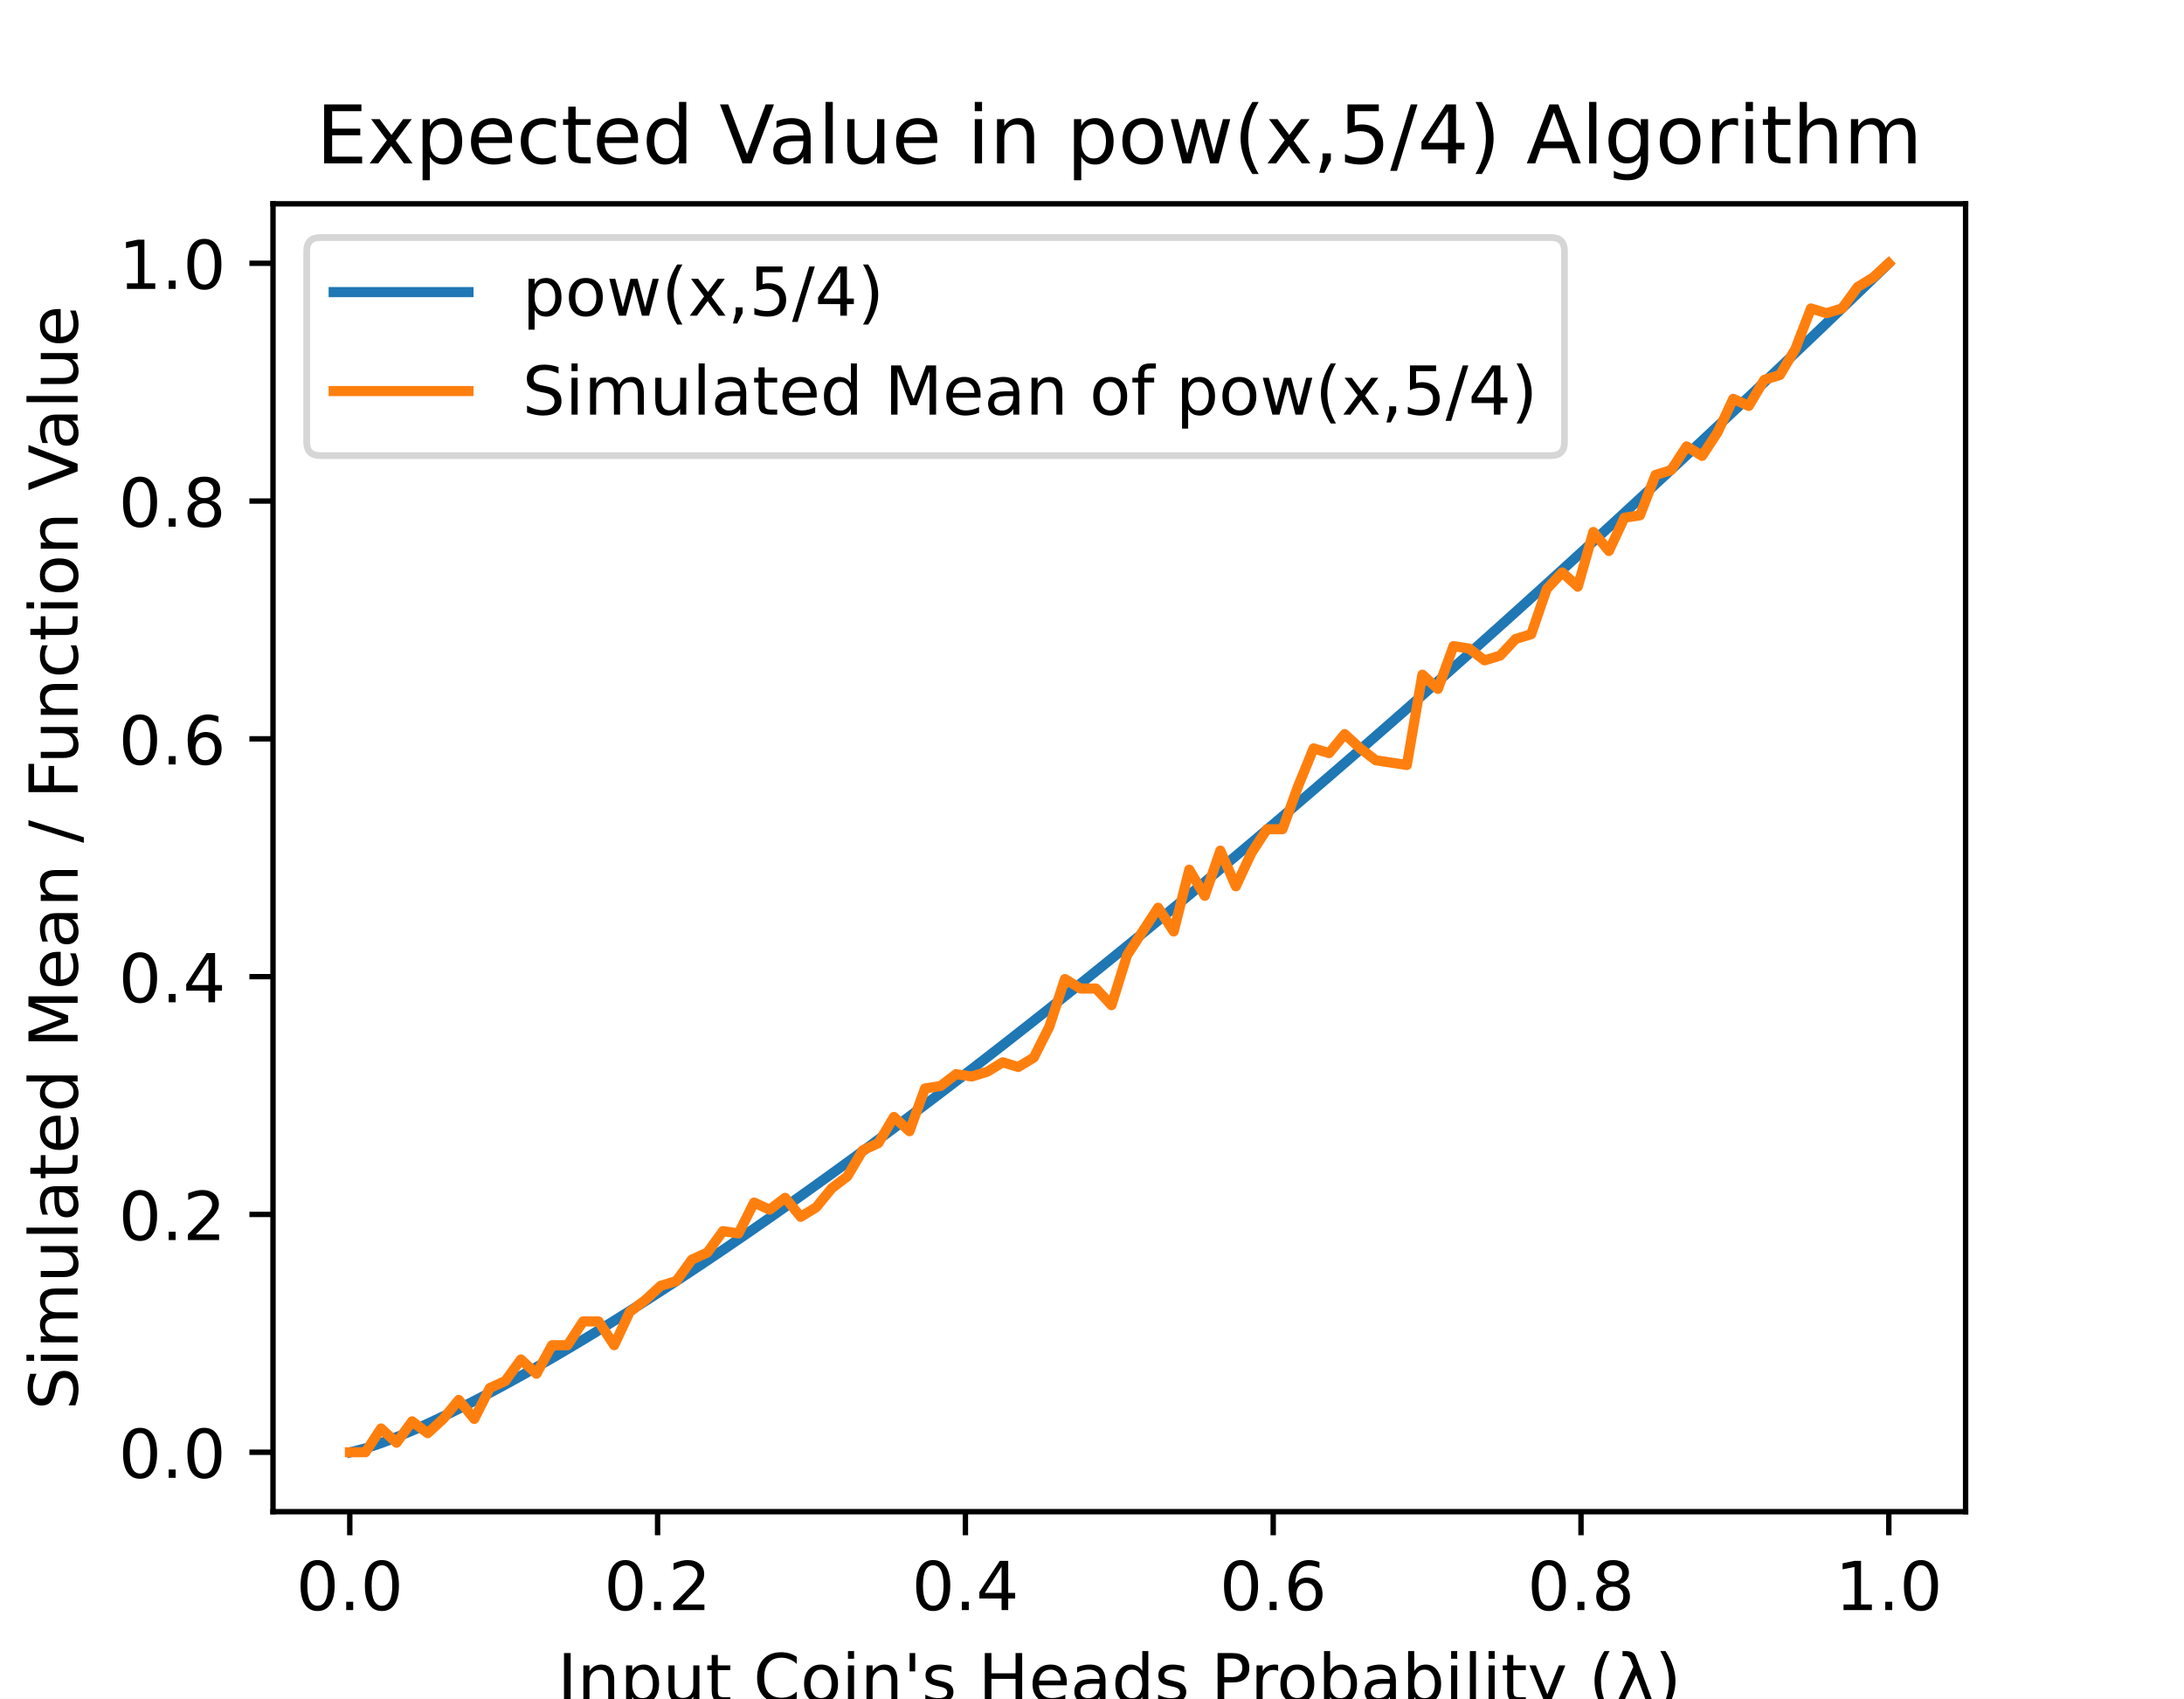
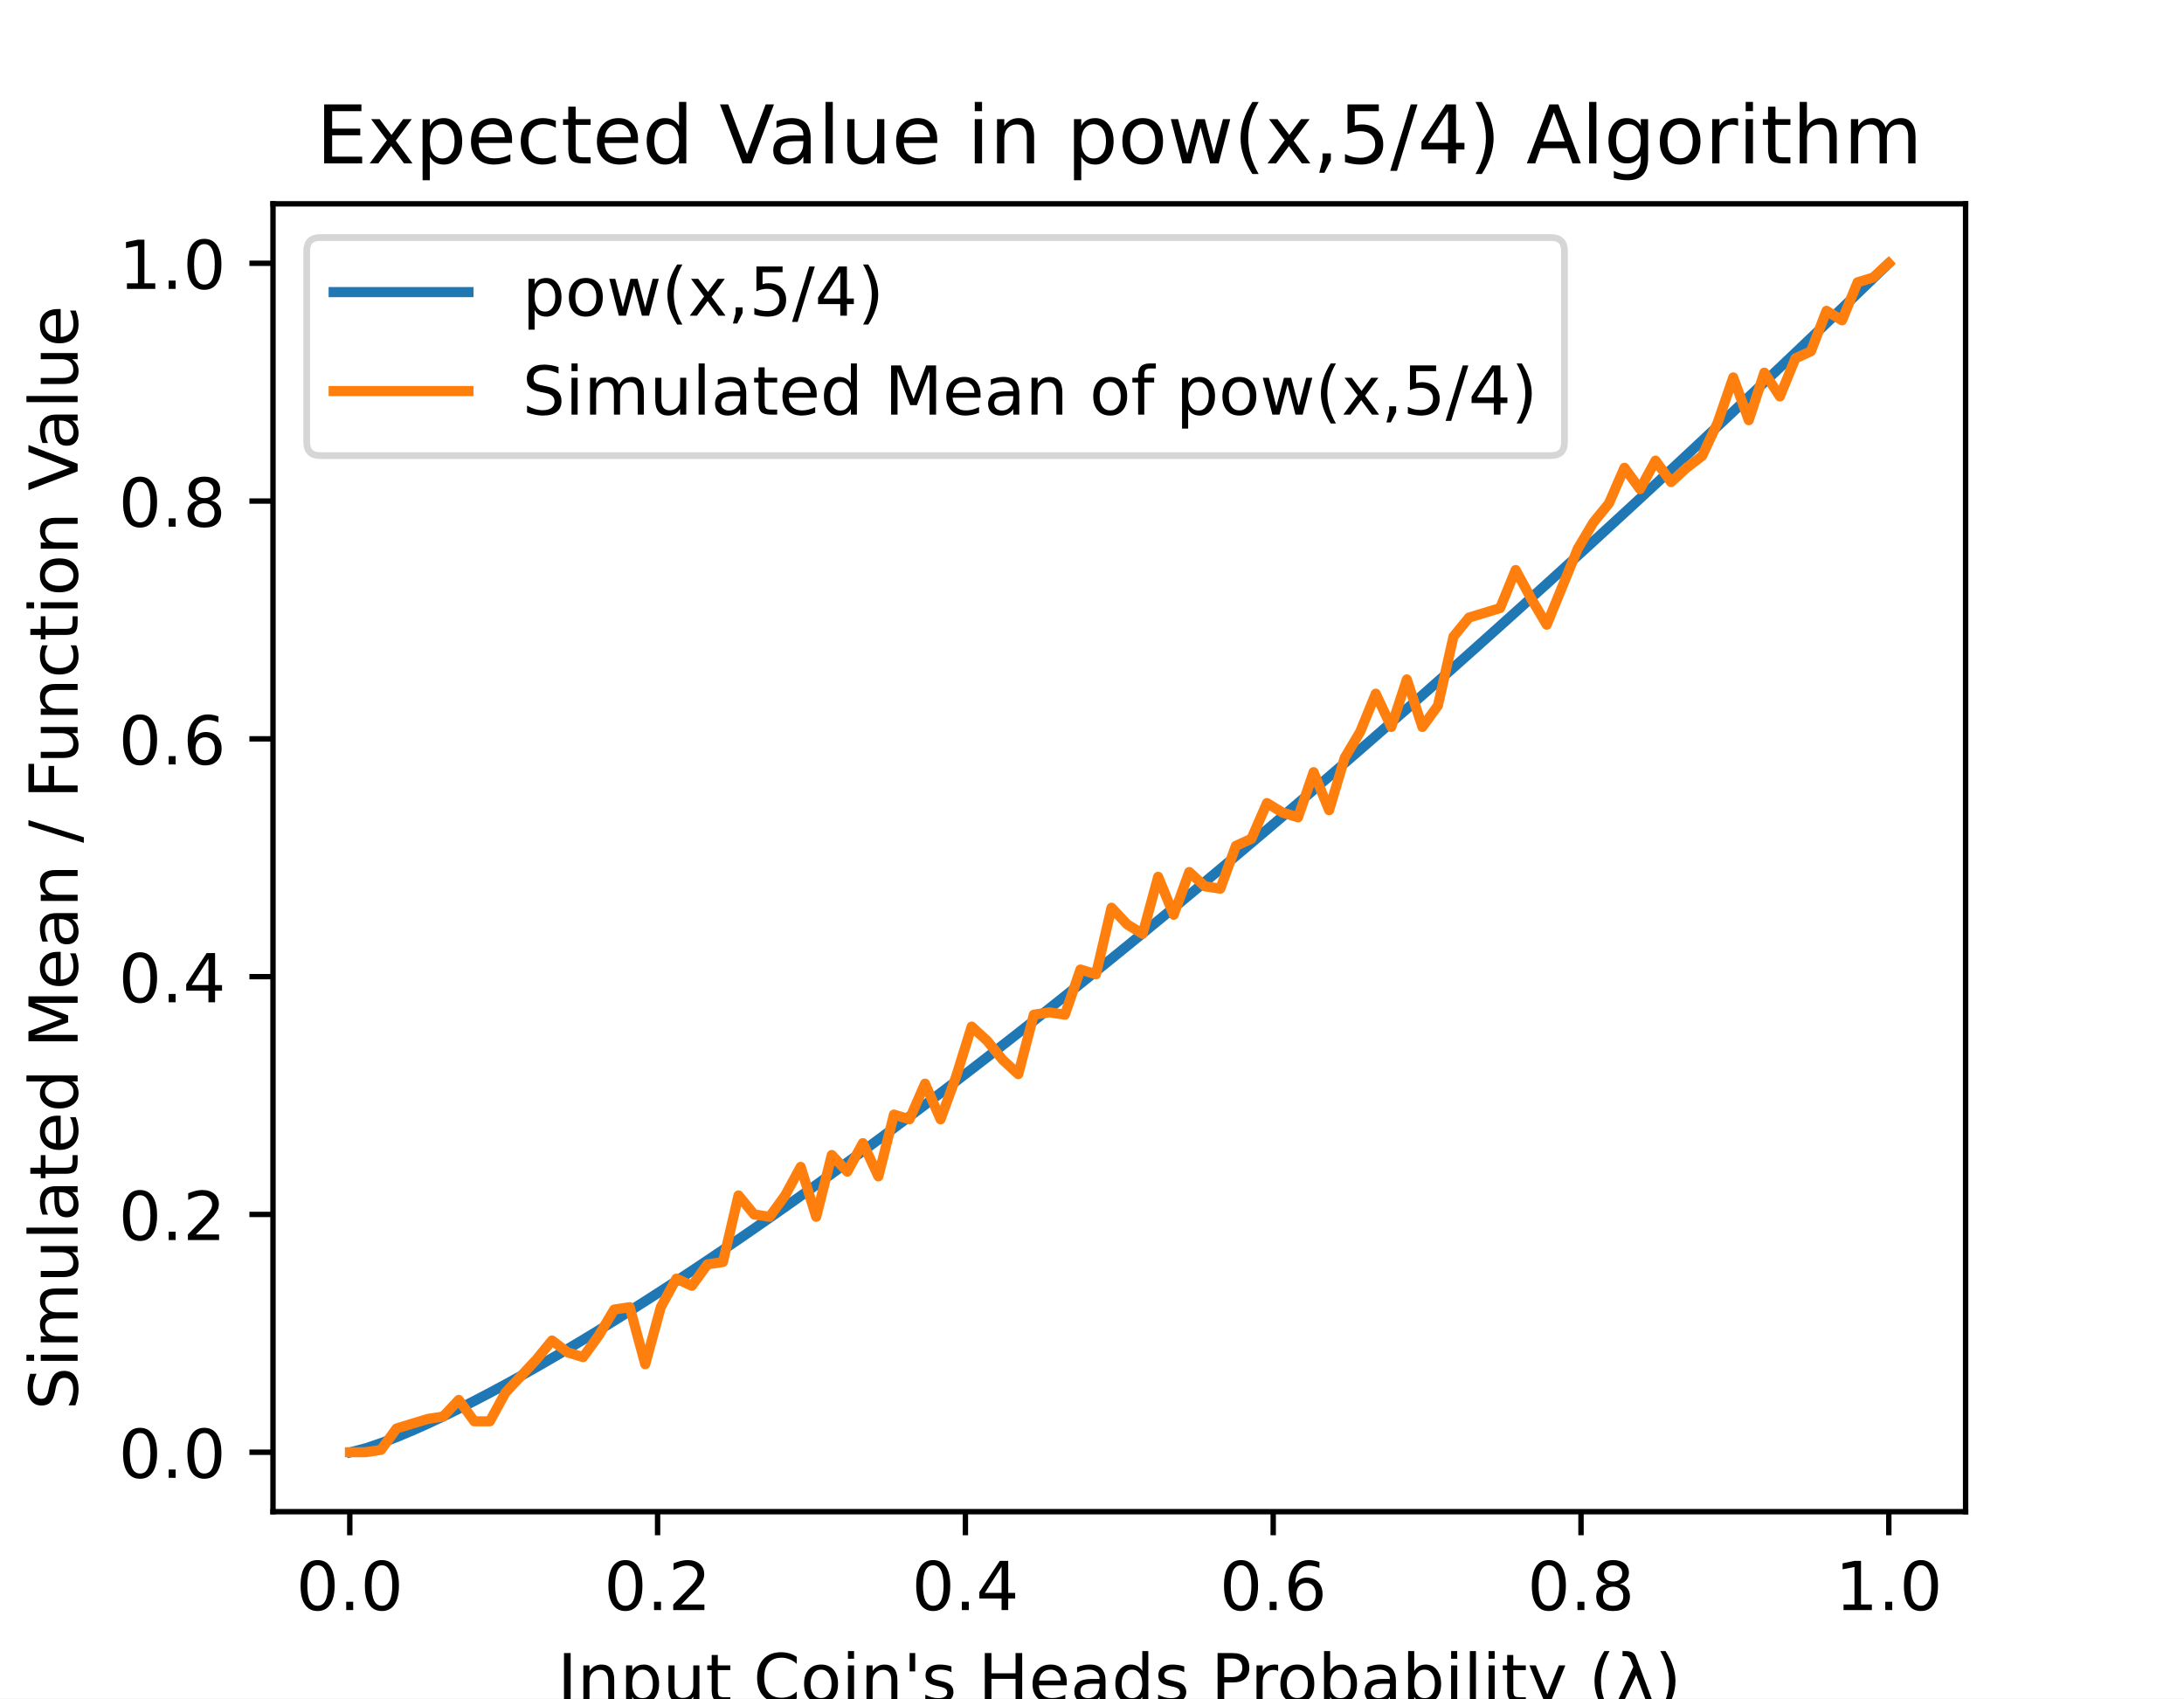
<svg xmlns="http://www.w3.org/2000/svg" xmlns:xlink="http://www.w3.org/1999/xlink" height="252pt" version="1.1" viewBox="0 0 324 252" width="324pt">
  <defs>
    <style type="text/css">
*{stroke-linecap:butt;stroke-linejoin:round;}
  </style>
  </defs>
  <g id="figure_1">
    <g id="patch_1">
      <path d="M 0 252  L 324 252  L 324 0  L 0 0  z " style="fill:#ffffff;" />
    </g>
    <g id="axes_1">
      <g id="patch_2">
        <path d="M 40.5 224.28  L 291.6 224.28  L 291.6 30.24  L 40.5 30.24  z " style="fill:#ffffff;" />
      </g>
      <g id="matplotlib.axis_1">
        <g id="xtick_1">
          <g id="line2d_1">
            <defs>
-               <path d="M 0 0  L 0 3.5  " id="m64fa89498a" style="stroke:#000000;stroke-width:0.8;" />
+               <path d="M 0 0  L 0 3.5  " id="m02842585cb" style="stroke:#000000;stroke-width:0.8;" />
            </defs>
            <g>
-               <use style="stroke:#000000;stroke-width:0.8;" x="51.891" xlink:href="#m64fa89498a" y="224.28" />
+               <use style="stroke:#000000;stroke-width:0.8;" x="51.891" xlink:href="#m02842585cb" y="224.28" />
            </g>
          </g>
          <g id="text_1">
            <text style="font-family:DejaVu Sans;font-size:10px;font-style:normal;font-weight:normal;text-anchor:middle;" transform="rotate(-0, 51.89081, 238.8784)" x="51.891" y="238.878">0.0</text>
          </g>
        </g>
        <g id="xtick_2">
          <g id="line2d_2">
            <g>
-               <use style="stroke:#000000;stroke-width:0.8;" x="97.554" xlink:href="#m64fa89498a" y="224.28" />
+               <use style="stroke:#000000;stroke-width:0.8;" x="97.554" xlink:href="#m02842585cb" y="224.28" />
            </g>
          </g>
          <g id="text_2">
            <text style="font-family:DejaVu Sans;font-size:10px;font-style:normal;font-weight:normal;text-anchor:middle;" transform="rotate(-0, 97.55448, 238.8784)" x="97.554" y="238.878">0.2</text>
          </g>
        </g>
        <g id="xtick_3">
          <g id="line2d_3">
            <g>
-               <use style="stroke:#000000;stroke-width:0.8;" x="143.218" xlink:href="#m64fa89498a" y="224.28" />
+               <use style="stroke:#000000;stroke-width:0.8;" x="143.218" xlink:href="#m02842585cb" y="224.28" />
            </g>
          </g>
          <g id="text_3">
            <text style="font-family:DejaVu Sans;font-size:10px;font-style:normal;font-weight:normal;text-anchor:middle;" transform="rotate(-0, 143.2182, 238.8784)" x="143.218" y="238.878">0.4</text>
          </g>
        </g>
        <g id="xtick_4">
          <g id="line2d_4">
            <g>
-               <use style="stroke:#000000;stroke-width:0.8;" x="188.882" xlink:href="#m64fa89498a" y="224.28" />
+               <use style="stroke:#000000;stroke-width:0.8;" x="188.882" xlink:href="#m02842585cb" y="224.28" />
            </g>
          </g>
          <g id="text_4">
            <text style="font-family:DejaVu Sans;font-size:10px;font-style:normal;font-weight:normal;text-anchor:middle;" transform="rotate(-0, 188.8818, 238.8784)" x="188.882" y="238.878">0.6</text>
          </g>
        </g>
        <g id="xtick_5">
          <g id="line2d_5">
            <g>
-               <use style="stroke:#000000;stroke-width:0.8;" x="234.546" xlink:href="#m64fa89498a" y="224.28" />
+               <use style="stroke:#000000;stroke-width:0.8;" x="234.546" xlink:href="#m02842585cb" y="224.28" />
            </g>
          </g>
          <g id="text_5">
            <text style="font-family:DejaVu Sans;font-size:10px;font-style:normal;font-weight:normal;text-anchor:middle;" transform="rotate(-0, 234.5455, 238.8784)" x="234.546" y="238.878">0.8</text>
          </g>
        </g>
        <g id="xtick_6">
          <g id="line2d_6">
            <g>
-               <use style="stroke:#000000;stroke-width:0.8;" x="280.209" xlink:href="#m64fa89498a" y="224.28" />
+               <use style="stroke:#000000;stroke-width:0.8;" x="280.209" xlink:href="#m02842585cb" y="224.28" />
            </g>
          </g>
          <g id="text_6">
            <text style="font-family:DejaVu Sans;font-size:10px;font-style:normal;font-weight:normal;text-anchor:middle;" transform="rotate(-0, 280.2092, 238.8784)" x="280.209" y="238.878">1.0</text>
          </g>
        </g>
        <g id="text_7">
          <text style="font-family:DejaVu Sans;font-size:10px;font-style:normal;font-weight:normal;text-anchor:middle;" transform="rotate(-0, 166.05, 252.5566)" x="166.05" y="252.557">Input Coin's Heads Probability (λ)</text>
        </g>
      </g>
      <g id="matplotlib.axis_2">
        <g id="ytick_1">
          <g id="line2d_7">
            <defs>
-               <path d="M 0 0  L -3.5 0  " id="m3e7a877832" style="stroke:#000000;stroke-width:0.8;" />
+               <path d="M 0 0  L -3.5 0  " id="m7eb835161f" style="stroke:#000000;stroke-width:0.8;" />
            </defs>
            <g>
-               <use style="stroke:#000000;stroke-width:0.8;" x="40.5" xlink:href="#m3e7a877832" y="215.46" />
+               <use style="stroke:#000000;stroke-width:0.8;" x="40.5" xlink:href="#m7eb835161f" y="215.46" />
            </g>
          </g>
          <g id="text_8">
            <text style="font-family:DejaVu Sans;font-size:10px;font-style:normal;font-weight:normal;text-anchor:end;" transform="rotate(-0, 33.5, 219.2592)" x="33.5" y="219.259">0.0</text>
          </g>
        </g>
        <g id="ytick_2">
          <g id="line2d_8">
            <g>
-               <use style="stroke:#000000;stroke-width:0.8;" x="40.5" xlink:href="#m3e7a877832" y="180.18" />
+               <use style="stroke:#000000;stroke-width:0.8;" x="40.5" xlink:href="#m7eb835161f" y="180.18" />
            </g>
          </g>
          <g id="text_9">
            <text style="font-family:DejaVu Sans;font-size:10px;font-style:normal;font-weight:normal;text-anchor:end;" transform="rotate(-0, 33.5, 183.9792)" x="33.5" y="183.979">0.2</text>
          </g>
        </g>
        <g id="ytick_3">
          <g id="line2d_9">
            <g>
-               <use style="stroke:#000000;stroke-width:0.8;" x="40.5" xlink:href="#m3e7a877832" y="144.9" />
+               <use style="stroke:#000000;stroke-width:0.8;" x="40.5" xlink:href="#m7eb835161f" y="144.9" />
            </g>
          </g>
          <g id="text_10">
            <text style="font-family:DejaVu Sans;font-size:10px;font-style:normal;font-weight:normal;text-anchor:end;" transform="rotate(-0, 33.5, 148.6992)" x="33.5" y="148.699">0.4</text>
          </g>
        </g>
        <g id="ytick_4">
          <g id="line2d_10">
            <g>
-               <use style="stroke:#000000;stroke-width:0.8;" x="40.5" xlink:href="#m3e7a877832" y="109.62" />
+               <use style="stroke:#000000;stroke-width:0.8;" x="40.5" xlink:href="#m7eb835161f" y="109.62" />
            </g>
          </g>
          <g id="text_11">
            <text style="font-family:DejaVu Sans;font-size:10px;font-style:normal;font-weight:normal;text-anchor:end;" transform="rotate(-0, 33.5, 113.4192)" x="33.5" y="113.419">0.6</text>
          </g>
        </g>
        <g id="ytick_5">
          <g id="line2d_11">
            <g>
-               <use style="stroke:#000000;stroke-width:0.8;" x="40.5" xlink:href="#m3e7a877832" y="74.34" />
+               <use style="stroke:#000000;stroke-width:0.8;" x="40.5" xlink:href="#m7eb835161f" y="74.34" />
            </g>
          </g>
          <g id="text_12">
            <text style="font-family:DejaVu Sans;font-size:10px;font-style:normal;font-weight:normal;text-anchor:end;" transform="rotate(-0, 33.5, 78.13922)" x="33.5" y="78.139">0.8</text>
          </g>
        </g>
        <g id="ytick_6">
          <g id="line2d_12">
            <g>
-               <use style="stroke:#000000;stroke-width:0.8;" x="40.5" xlink:href="#m3e7a877832" y="39.06" />
+               <use style="stroke:#000000;stroke-width:0.8;" x="40.5" xlink:href="#m7eb835161f" y="39.06" />
            </g>
          </g>
          <g id="text_13">
            <text style="font-family:DejaVu Sans;font-size:10px;font-style:normal;font-weight:normal;text-anchor:end;" transform="rotate(-0, 33.5, 42.85922)" x="33.5" y="42.859">1.0</text>
          </g>
        </g>
        <g id="text_14">
          <text style="font-family:DejaVu Sans;font-size:10px;font-style:normal;font-weight:normal;text-anchor:middle;" transform="rotate(-90, 11.51719, 127.26)" x="11.517" y="127.26">Simulated Mean / Function Value</text>
        </g>
      </g>
      <g id="line2d_13">
-         <path clip-path="url(#pf9df459d70)" d="M 52.119 215.429  L 54.421 214.826  L 56.722 214.036  L 59.024 213.143  L 61.326 212.173  L 63.627 211.142  L 65.929 210.059  L 68.231 208.931  L 70.532 207.761  L 72.834 206.555  L 75.135 205.316  L 77.437 204.045  L 79.739 202.745  L 82.04 201.418  L 84.342 200.066  L 86.644 198.689  L 88.945 197.289  L 91.247 195.868  L 93.549 194.425  L 95.85 192.962  L 98.152 191.48  L 100.453 189.98  L 102.755 188.462  L 105.057 186.926  L 107.358 185.374  L 109.66 183.805  L 111.962 182.221  L 114.263 180.621  L 116.565 179.007  L 118.867 177.378  L 121.168 175.735  L 123.47 174.079  L 125.771 172.409  L 128.073 170.726  L 130.375 169.03  L 132.676 167.322  L 134.978 165.601  L 137.28 163.869  L 139.581 162.125  L 141.883 160.369  L 144.184 158.603  L 146.486 156.825  L 148.788 155.036  L 151.089 153.237  L 153.391 151.427  L 155.693 149.607  L 157.994 147.776  L 160.296 145.936  L 162.598 144.086  L 164.899 142.226  L 167.201 140.357  L 169.502 138.479  L 171.804 136.591  L 174.106 134.694  L 176.407 132.788  L 178.709 130.874  L 181.011 128.951  L 183.312 127.019  L 185.614 125.078  L 187.916 123.13  L 190.217 121.173  L 192.519 119.207  L 194.82 117.234  L 197.122 115.253  L 199.424 113.264  L 201.725 111.267  L 204.027 109.263  L 206.329 107.251  L 208.63 105.231  L 210.932 103.204  L 213.233 101.17  L 215.535 99.128  L 217.837 97.079  L 220.138 95.023  L 222.44 92.96  L 224.742 90.89  L 227.043 88.814  L 229.345 86.73  L 231.647 84.639  L 233.948 82.542  L 236.25 80.438  L 238.551 78.328  L 240.853 76.211  L 243.155 74.088  L 245.456 71.958  L 247.758 69.822  L 250.06 67.68  L 252.361 65.531  L 254.663 63.376  L 256.965 61.215  L 259.266 59.048  L 261.568 56.875  L 263.869 54.696  L 266.171 52.512  L 268.473 50.321  L 270.774 48.124  L 273.076 45.922  L 275.378 43.714  L 277.679 41.5  L 279.981 39.28  " style="fill:none;stroke:#1f77b4;stroke-linecap:square;stroke-width:1.5;" />
+         <path clip-path="url(#p4996869345)" d="M 52.119 215.429  L 54.421 214.826  L 56.722 214.036  L 59.024 213.143  L 61.326 212.173  L 63.627 211.142  L 65.929 210.059  L 68.231 208.931  L 70.532 207.761  L 72.834 206.555  L 75.135 205.316  L 77.437 204.045  L 79.739 202.745  L 82.04 201.418  L 84.342 200.066  L 86.644 198.689  L 88.945 197.289  L 91.247 195.868  L 93.549 194.425  L 95.85 192.962  L 98.152 191.48  L 100.453 189.98  L 102.755 188.462  L 105.057 186.926  L 107.358 185.374  L 109.66 183.805  L 111.962 182.221  L 114.263 180.621  L 116.565 179.007  L 118.867 177.378  L 121.168 175.735  L 123.47 174.079  L 125.771 172.409  L 128.073 170.726  L 130.375 169.03  L 132.676 167.322  L 134.978 165.601  L 137.28 163.869  L 139.581 162.125  L 141.883 160.369  L 144.184 158.603  L 146.486 156.825  L 148.788 155.036  L 151.089 153.237  L 153.391 151.427  L 155.693 149.607  L 157.994 147.776  L 160.296 145.936  L 162.598 144.086  L 164.899 142.226  L 167.201 140.357  L 169.502 138.479  L 171.804 136.591  L 174.106 134.694  L 176.407 132.788  L 178.709 130.874  L 181.011 128.951  L 183.312 127.019  L 185.614 125.078  L 187.916 123.13  L 190.217 121.173  L 192.519 119.207  L 194.82 117.234  L 197.122 115.253  L 199.424 113.264  L 201.725 111.267  L 204.027 109.263  L 206.329 107.251  L 208.63 105.231  L 210.932 103.204  L 213.233 101.17  L 215.535 99.128  L 217.837 97.079  L 220.138 95.023  L 222.44 92.96  L 224.742 90.89  L 227.043 88.814  L 229.345 86.73  L 231.647 84.639  L 233.948 82.542  L 236.25 80.438  L 238.551 78.328  L 240.853 76.211  L 243.155 74.088  L 245.456 71.958  L 247.758 69.822  L 250.06 67.68  L 252.361 65.531  L 254.663 63.376  L 256.965 61.215  L 259.266 59.048  L 261.568 56.875  L 263.869 54.696  L 266.171 52.512  L 268.473 50.321  L 270.774 48.124  L 273.076 45.922  L 275.378 43.714  L 277.679 41.5  L 279.981 39.28  " style="fill:none;stroke:#1f77b4;stroke-linecap:square;stroke-width:1.5;" />
      </g>
      <g id="line2d_14">
-         <path clip-path="url(#pf9df459d70)" d="M 51.914 215.46  L 54.219 215.46  L 56.525 211.932  L 58.831 214.049  L 61.137 210.874  L 63.443 212.638  L 65.748 210.521  L 68.054 207.698  L 70.36 210.521  L 72.666 205.934  L 74.971 204.876  L 77.277 201.701  L 79.583 203.818  L 81.889 199.584  L 84.195 199.584  L 86.5 196.056  L 88.806 196.056  L 91.112 199.584  L 93.418 194.645  L 95.724 192.881  L 98.029 190.764  L 100.335 190.058  L 102.641 186.883  L 104.947 185.825  L 107.252 182.65  L 109.558 183.002  L 111.864 178.416  L 114.17 179.474  L 116.476 177.71  L 118.781 180.533  L 121.087 179.122  L 123.393 176.299  L 125.699 174.535  L 128.005 170.654  L 130.31 169.596  L 132.616 165.715  L 134.922 167.832  L 137.228 161.482  L 139.533 161.129  L 141.839 159.365  L 144.145 159.718  L 146.451 159.012  L 148.757 157.601  L 151.062 158.306  L 153.368 156.895  L 155.674 152.309  L 157.98 145.253  L 160.286 146.664  L 162.591 146.664  L 164.897 149.134  L 167.203 141.725  L 169.509 138.197  L 171.814 134.669  L 174.12 138.197  L 176.426 129.024  L 178.732 132.905  L 181.038 126.202  L 183.343 131.494  L 185.649 126.554  L 187.955 123.026  L 190.261 123.026  L 192.567 116.676  L 194.872 111.031  L 197.178 111.737  L 199.484 108.914  L 201.79 111.031  L 204.095 112.795  L 206.401 113.148  L 208.707 113.501  L 211.013 100.094  L 213.319 102.211  L 215.624 95.861  L 217.93 96.214  L 220.236 97.978  L 222.542 97.272  L 224.848 94.802  L 227.153 94.097  L 229.459 87.394  L 231.765 84.924  L 234.071 87.041  L 236.376 78.926  L 238.682 81.749  L 240.988 76.81  L 243.294 76.457  L 245.6 70.459  L 247.905 69.754  L 250.211 66.226  L 252.517 67.637  L 254.823 64.109  L 257.129 59.17  L 259.434 60.228  L 261.74 56.347  L 264.046 55.642  L 266.352 51.761  L 268.657 45.763  L 270.963 46.469  L 273.269 45.763  L 275.575 42.588  L 277.881 41.177  L 280.186 39.06  " style="fill:none;stroke:#ff7f0e;stroke-linecap:square;stroke-width:1.5;" />
+         <path clip-path="url(#p4996869345)" d="M 51.914 215.46  L 54.219 215.46  L 56.525 215.107  L 58.831 211.932  L 61.137 211.226  L 63.443 210.521  L 65.748 210.168  L 68.054 207.698  L 70.36 210.874  L 72.666 210.874  L 74.971 206.64  L 77.277 204.17  L 79.583 201.701  L 81.889 198.878  L 84.195 200.642  L 86.5 201.348  L 88.806 198.173  L 91.112 194.292  L 93.418 193.939  L 95.724 202.406  L 98.029 193.939  L 100.335 189.706  L 102.641 190.764  L 104.947 187.589  L 107.252 187.236  L 109.558 177.358  L 111.864 180.18  L 114.17 180.533  L 116.476 177.358  L 118.781 173.124  L 121.087 180.533  L 123.393 171.36  L 125.699 173.83  L 128.005 169.596  L 130.31 174.535  L 132.616 165.362  L 134.922 166.068  L 137.228 160.776  L 139.533 166.068  L 141.839 159.718  L 144.145 152.309  L 146.451 154.426  L 148.757 157.248  L 151.062 159.365  L 153.368 150.545  L 155.674 150.192  L 157.98 150.545  L 160.286 143.842  L 162.591 144.547  L 164.897 134.669  L 167.203 137.138  L 169.509 138.55  L 171.814 130.082  L 174.12 135.727  L 176.426 129.377  L 178.732 131.494  L 181.038 131.846  L 183.343 125.496  L 185.649 124.438  L 187.955 119.146  L 190.261 120.557  L 192.567 121.262  L 194.872 114.559  L 197.178 120.204  L 199.484 112.442  L 201.79 108.562  L 204.095 102.917  L 206.401 107.856  L 208.707 100.8  L 211.013 107.856  L 213.319 104.681  L 215.624 94.45  L 217.93 91.627  L 220.236 90.922  L 222.542 90.216  L 224.848 84.571  L 227.153 88.805  L 229.459 92.686  L 231.765 87.041  L 234.071 81.396  L 236.376 77.515  L 238.682 74.693  L 240.988 69.401  L 243.294 72.576  L 245.6 68.342  L 247.905 71.518  L 250.211 69.401  L 252.517 67.637  L 254.823 62.698  L 257.129 55.994  L 259.434 62.345  L 261.74 55.289  L 264.046 58.817  L 266.352 53.172  L 268.657 52.114  L 270.963 46.116  L 273.269 47.527  L 275.575 41.882  L 277.881 41.177  L 280.186 39.06  " style="fill:none;stroke:#ff7f0e;stroke-linecap:square;stroke-width:1.5;" />
      </g>
      <g id="patch_3">
        <path d="M 40.5 224.28  L 40.5 30.24  " style="fill:none;stroke:#000000;stroke-linecap:square;stroke-linejoin:miter;stroke-width:0.8;" />
      </g>
      <g id="patch_4">
        <path d="M 291.6 224.28  L 291.6 30.24  " style="fill:none;stroke:#000000;stroke-linecap:square;stroke-linejoin:miter;stroke-width:0.8;" />
      </g>
      <g id="patch_5">
        <path d="M 40.5 224.28  L 291.6 224.28  " style="fill:none;stroke:#000000;stroke-linecap:square;stroke-linejoin:miter;stroke-width:0.8;" />
      </g>
      <g id="patch_6">
        <path d="M 40.5 30.24  L 291.6 30.24  " style="fill:none;stroke:#000000;stroke-linecap:square;stroke-linejoin:miter;stroke-width:0.8;" />
      </g>
      <g id="text_15">
        <text style="font-family:DejaVu Sans;font-size:12px;font-style:normal;font-weight:normal;text-anchor:middle;" transform="rotate(-0, 166.05, 24.24)" x="166.05" y="24.24">Expected Value in pow(x,5/4) Algorithm</text>
      </g>
      <g id="legend_1">
        <g id="patch_7">
          <path d="M 47.5 67.596  L 230.092 67.596  Q 232.092 67.596 232.092 65.596  L 232.092 37.24  Q 232.092 35.24 230.092 35.24  L 47.5 35.24  Q 45.5 35.24 45.5 37.24  L 45.5 65.596  Q 45.5 67.596 47.5 67.596  z " style="fill:#ffffff;opacity:0.8;stroke:#cccccc;stroke-linejoin:miter;" />
        </g>
        <g id="line2d_15">
          <path d="M 49.5 43.338  L 69.5 43.338  " style="fill:none;stroke:#1f77b4;stroke-linecap:square;stroke-width:1.5;" />
        </g>
        <g id="line2d_16" />
        <g id="text_16">
          <text style="font-family:DejaVu Sans;font-size:10px;font-style:normal;font-weight:normal;text-anchor:start;" transform="rotate(-0, 77.5, 46.83844)" x="77.5" y="46.838">pow(x,5/4)</text>
        </g>
        <g id="line2d_17">
          <path d="M 49.5 58.017  L 69.5 58.017  " style="fill:none;stroke:#ff7f0e;stroke-linecap:square;stroke-width:1.5;" />
        </g>
        <g id="line2d_18" />
        <g id="text_17">
          <text style="font-family:DejaVu Sans;font-size:10px;font-style:normal;font-weight:normal;text-anchor:start;" transform="rotate(-0, 77.5, 61.51656)" x="77.5" y="61.517">Simulated Mean of pow(x,5/4)</text>
        </g>
      </g>
    </g>
  </g>
  <defs>
-     <clipPath id="pf9df459d70">
+     <clipPath id="p4996869345">
      <rect height="194.04" width="251.1" x="40.5" y="30.24" />
    </clipPath>
  </defs>
</svg>
